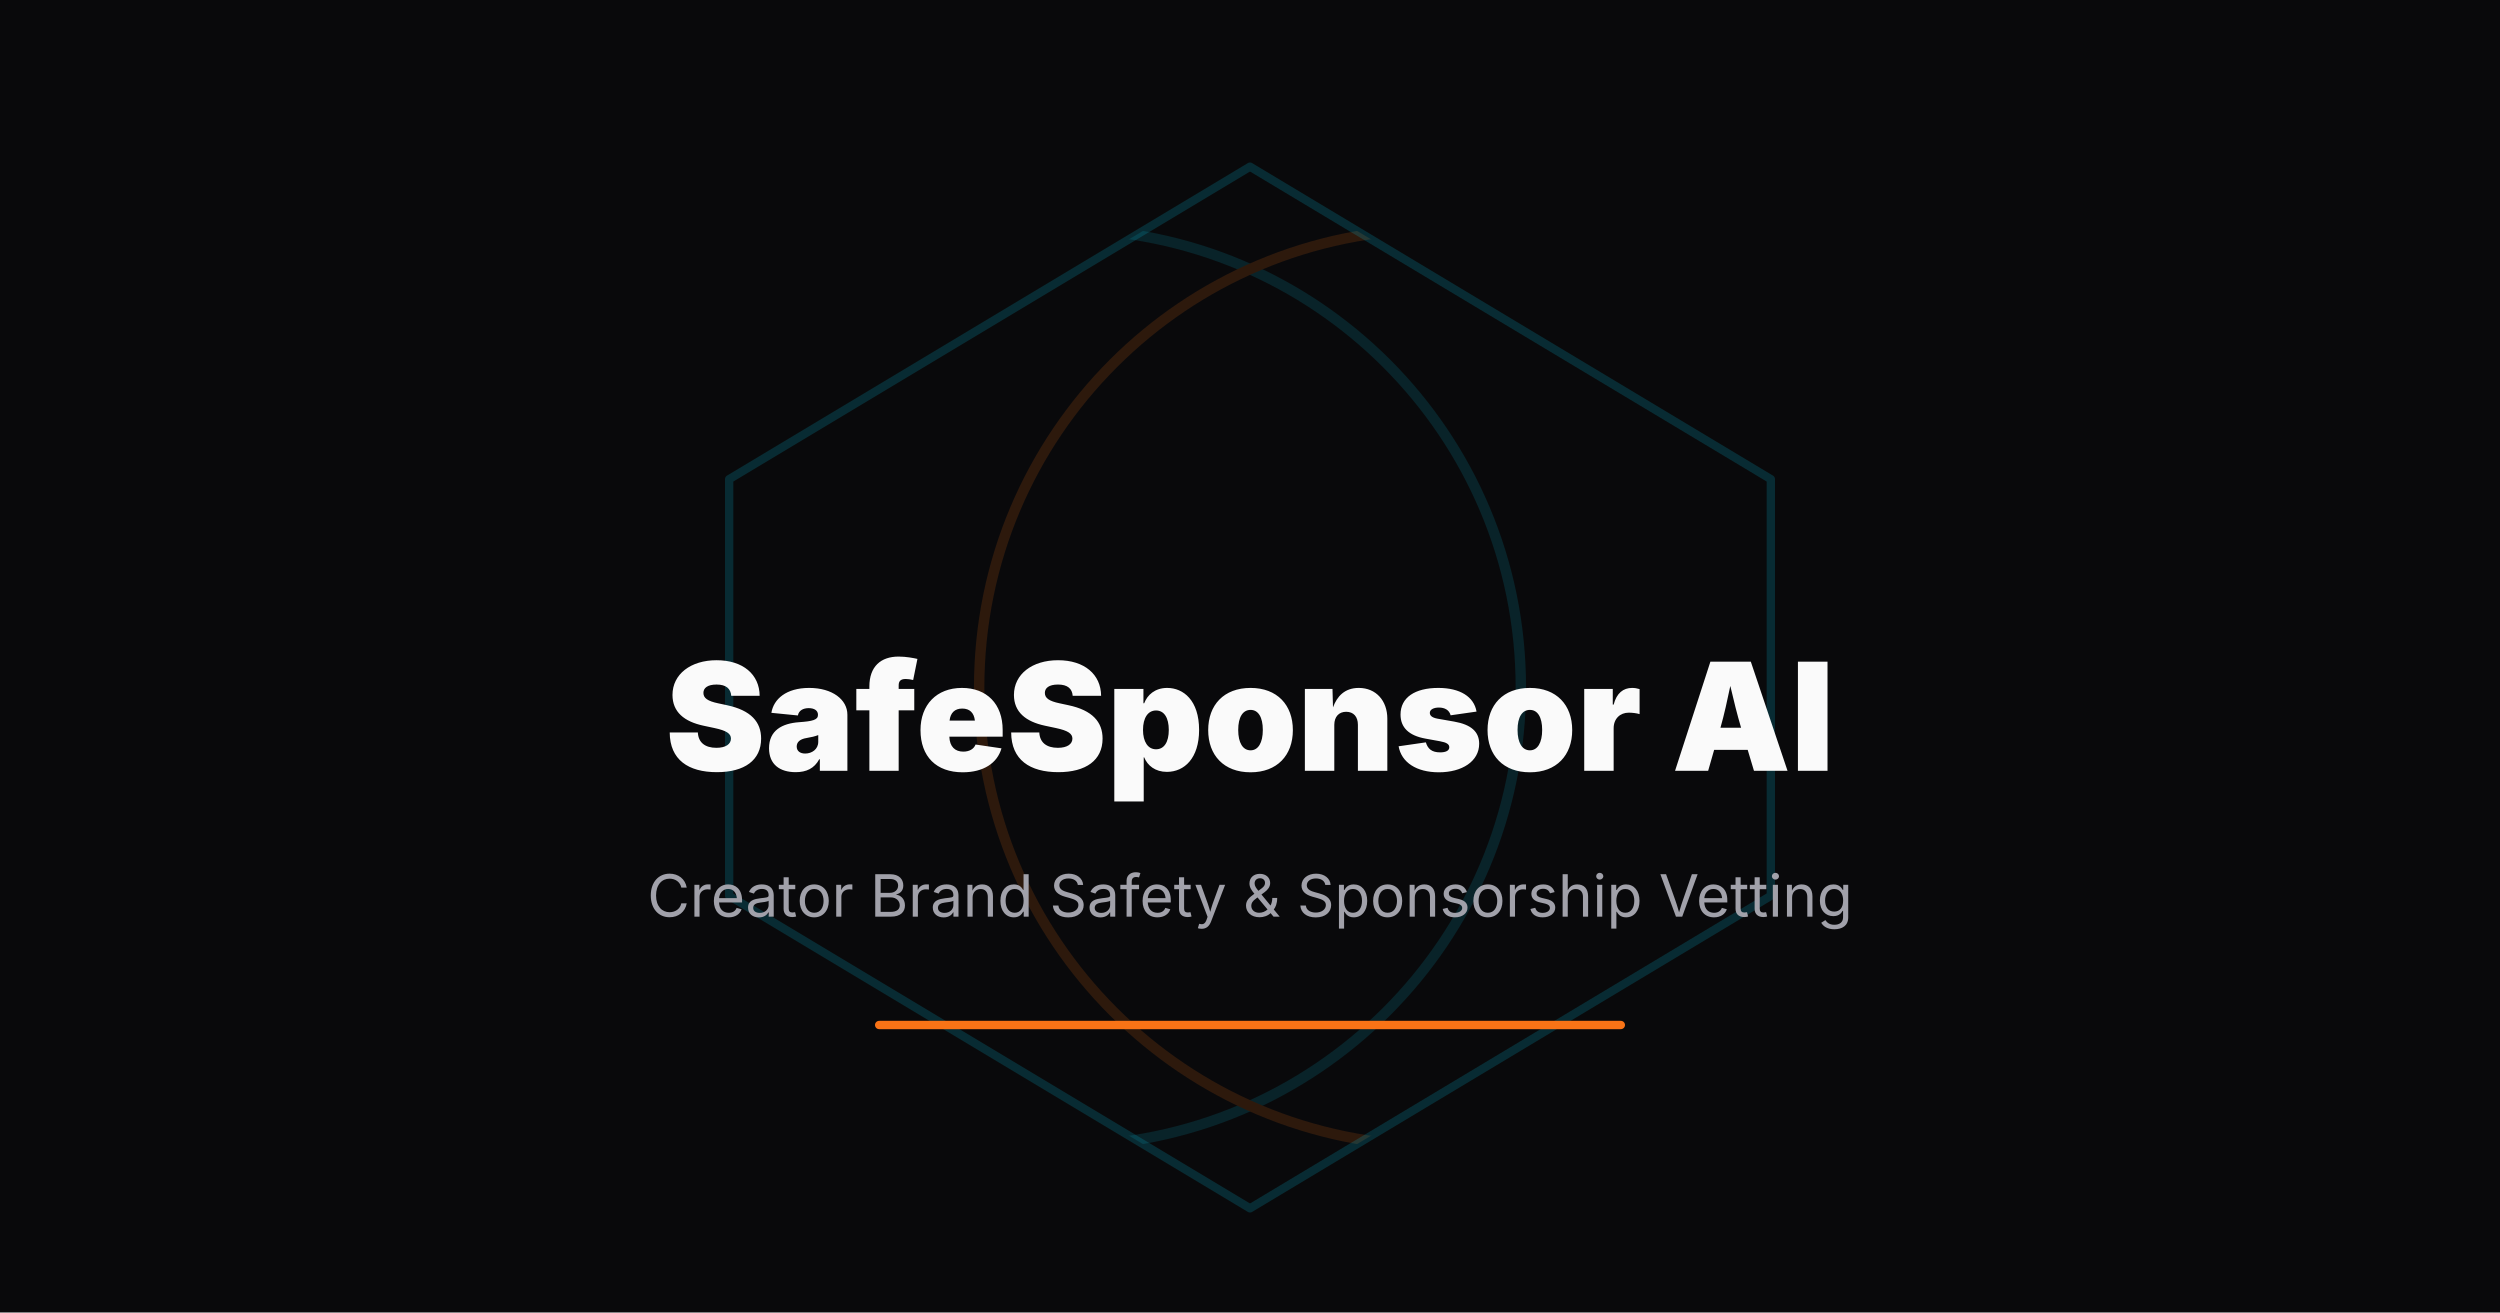
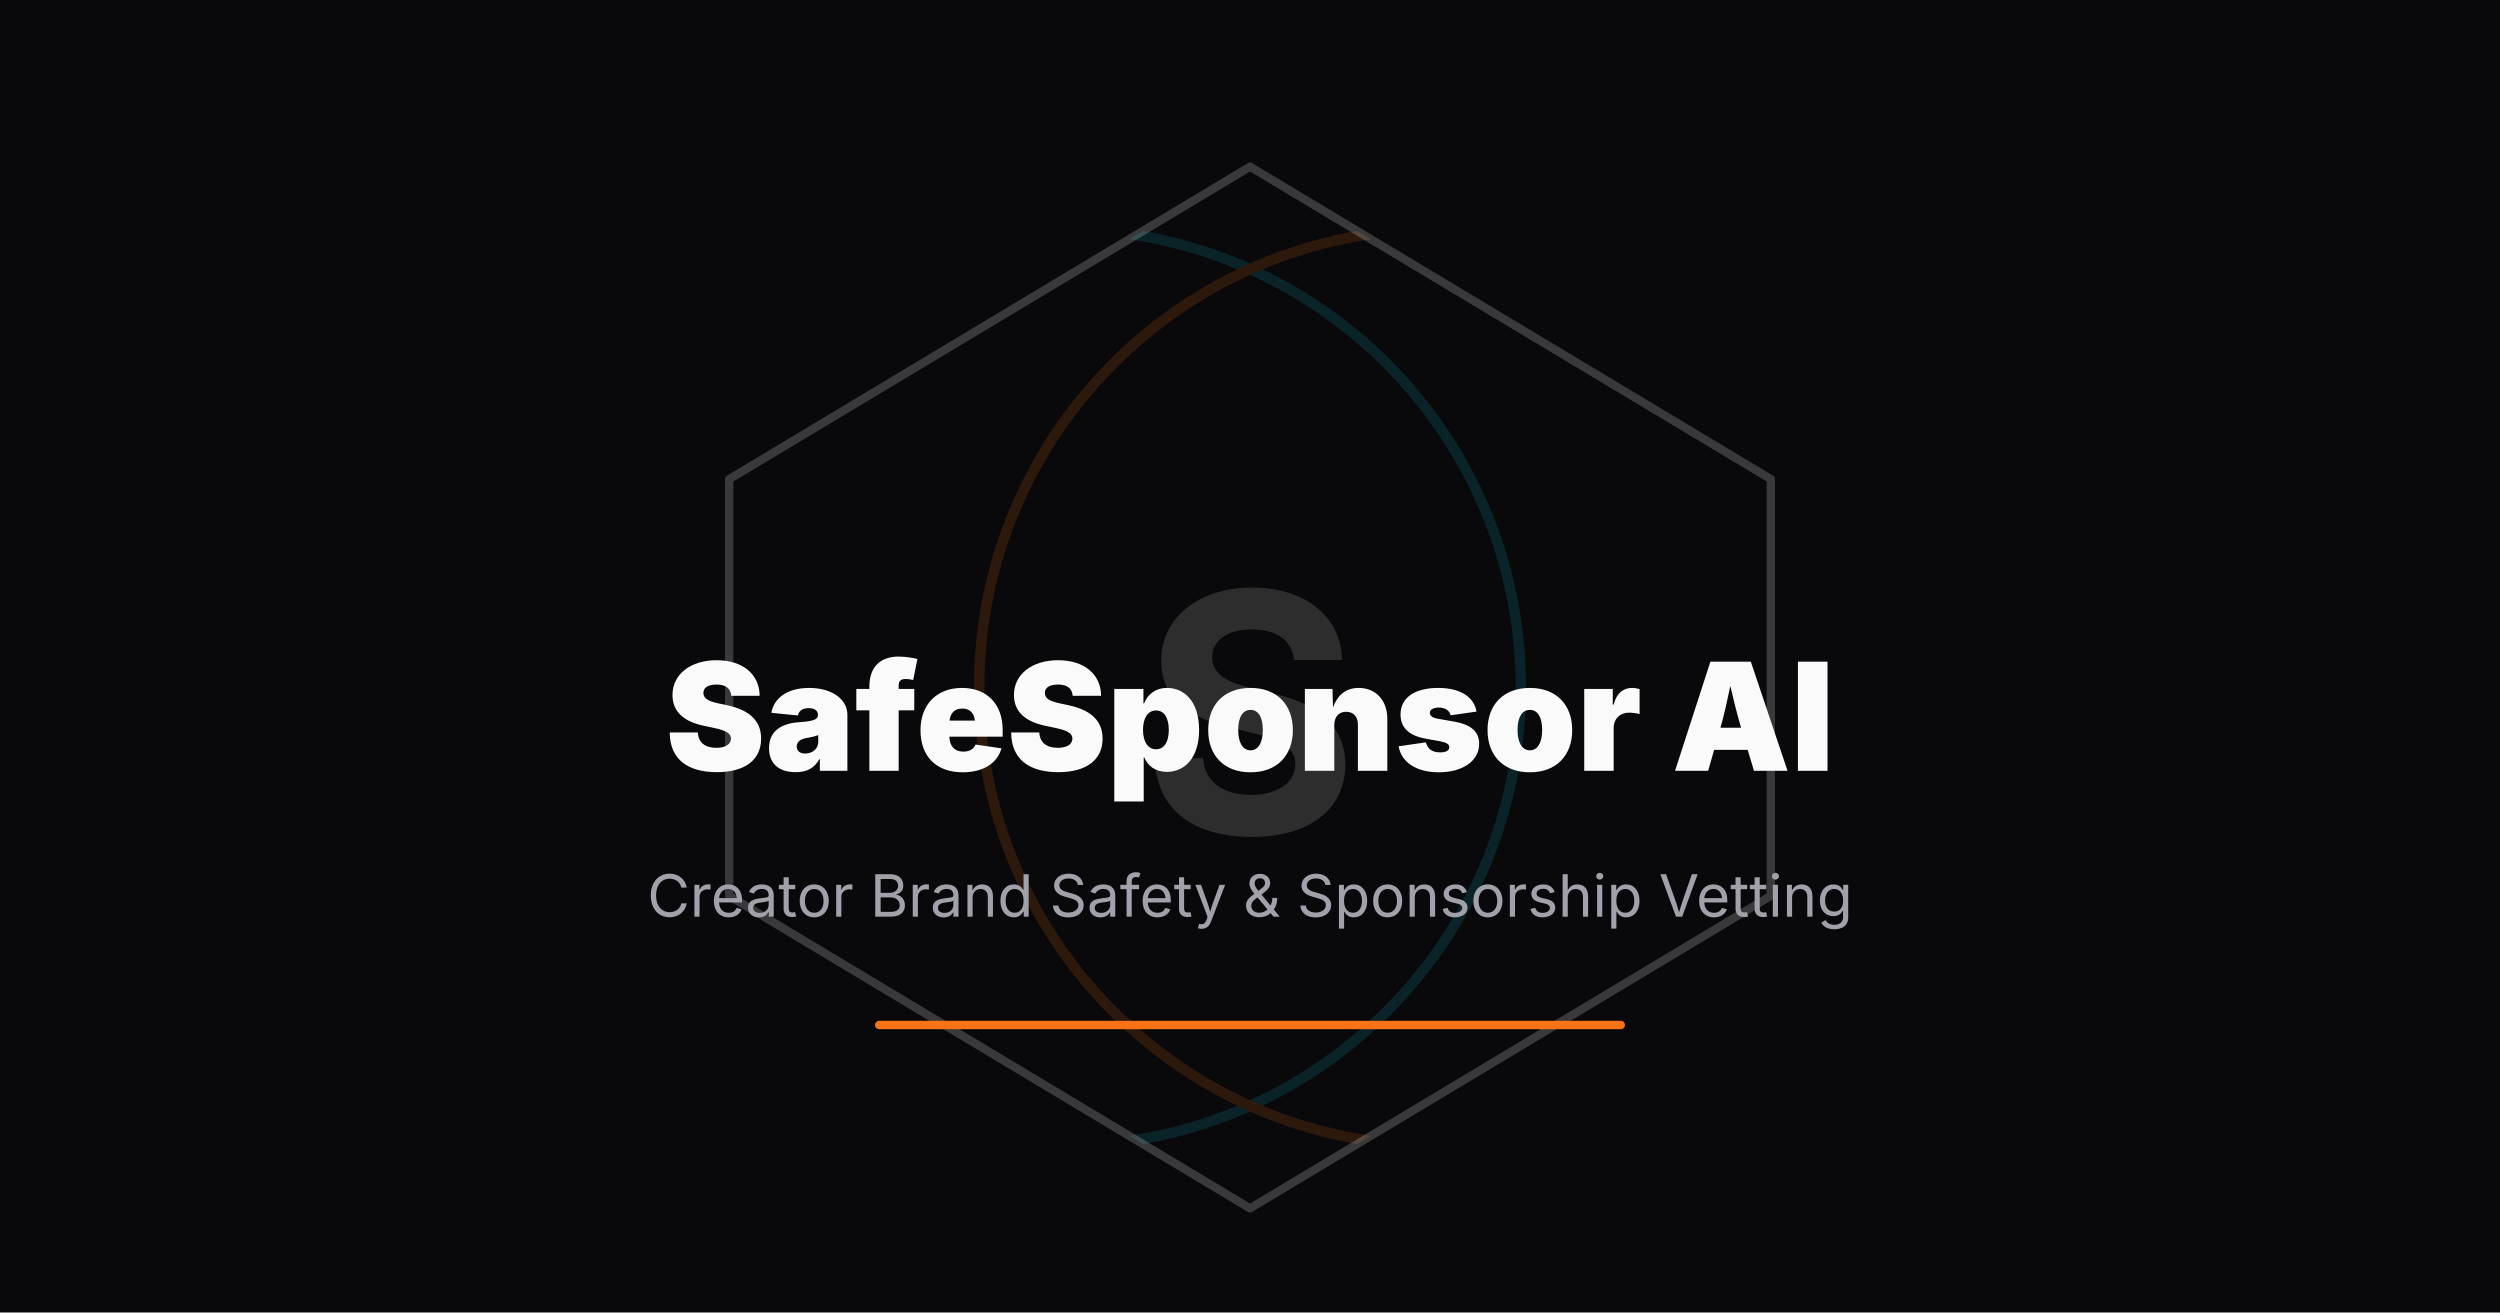
<svg xmlns="http://www.w3.org/2000/svg" viewBox="0 0 1200 630">
  <defs>
    <clipPath id="hex">
      <path d="M600 80 L850 230 L850 430 L600 580 L350 430 L350 230 Z" />
    </clipPath>
  </defs>
  <rect width="1200" height="630" fill="#09090b" />
  <g clip-path="url(#hex)" opacity="0.15">
    <circle cx="510" cy="330" r="220" fill="none" stroke="#06b6d4" stroke-width="5" />
    <circle cx="690" cy="330" r="220" fill="none" stroke="#f97316" stroke-width="5" />
  </g>
-   <path d="M600 80 L850 230 L850 430 L600 580 L350 430 L350 230 Z" fill="none" stroke="#06b6d4" stroke-width="4" stroke-linejoin="round" opacity="0.2" />
+   <path d="M600 80 L850 230 L850 430 L600 580 L350 430 L350 230 Z" fill="none" stroke="#fafafa" stroke-width="4" stroke-linejoin="round" opacity="0.2" />
+   <text x="600" y="400" text-anchor="middle" font-family="system-ui, -apple-system, sans-serif" font-size="160" font-weight="700" fill="#fafafa" opacity="0.15">S</text>
  <text x="600" y="370" text-anchor="middle" font-family="system-ui, -apple-system, sans-serif" font-size="72" font-weight="900" fill="#fafafa">SafeSponsor AI</text>
  <text x="600" y="440" text-anchor="middle" font-family="system-ui, -apple-system, sans-serif" font-size="28" fill="#a1a1aa">Creator Brand Safety &amp; Sponsorship Vetting</text>
  <rect x="420" y="490" width="360" height="4" rx="2" fill="#f97316" />
</svg>
